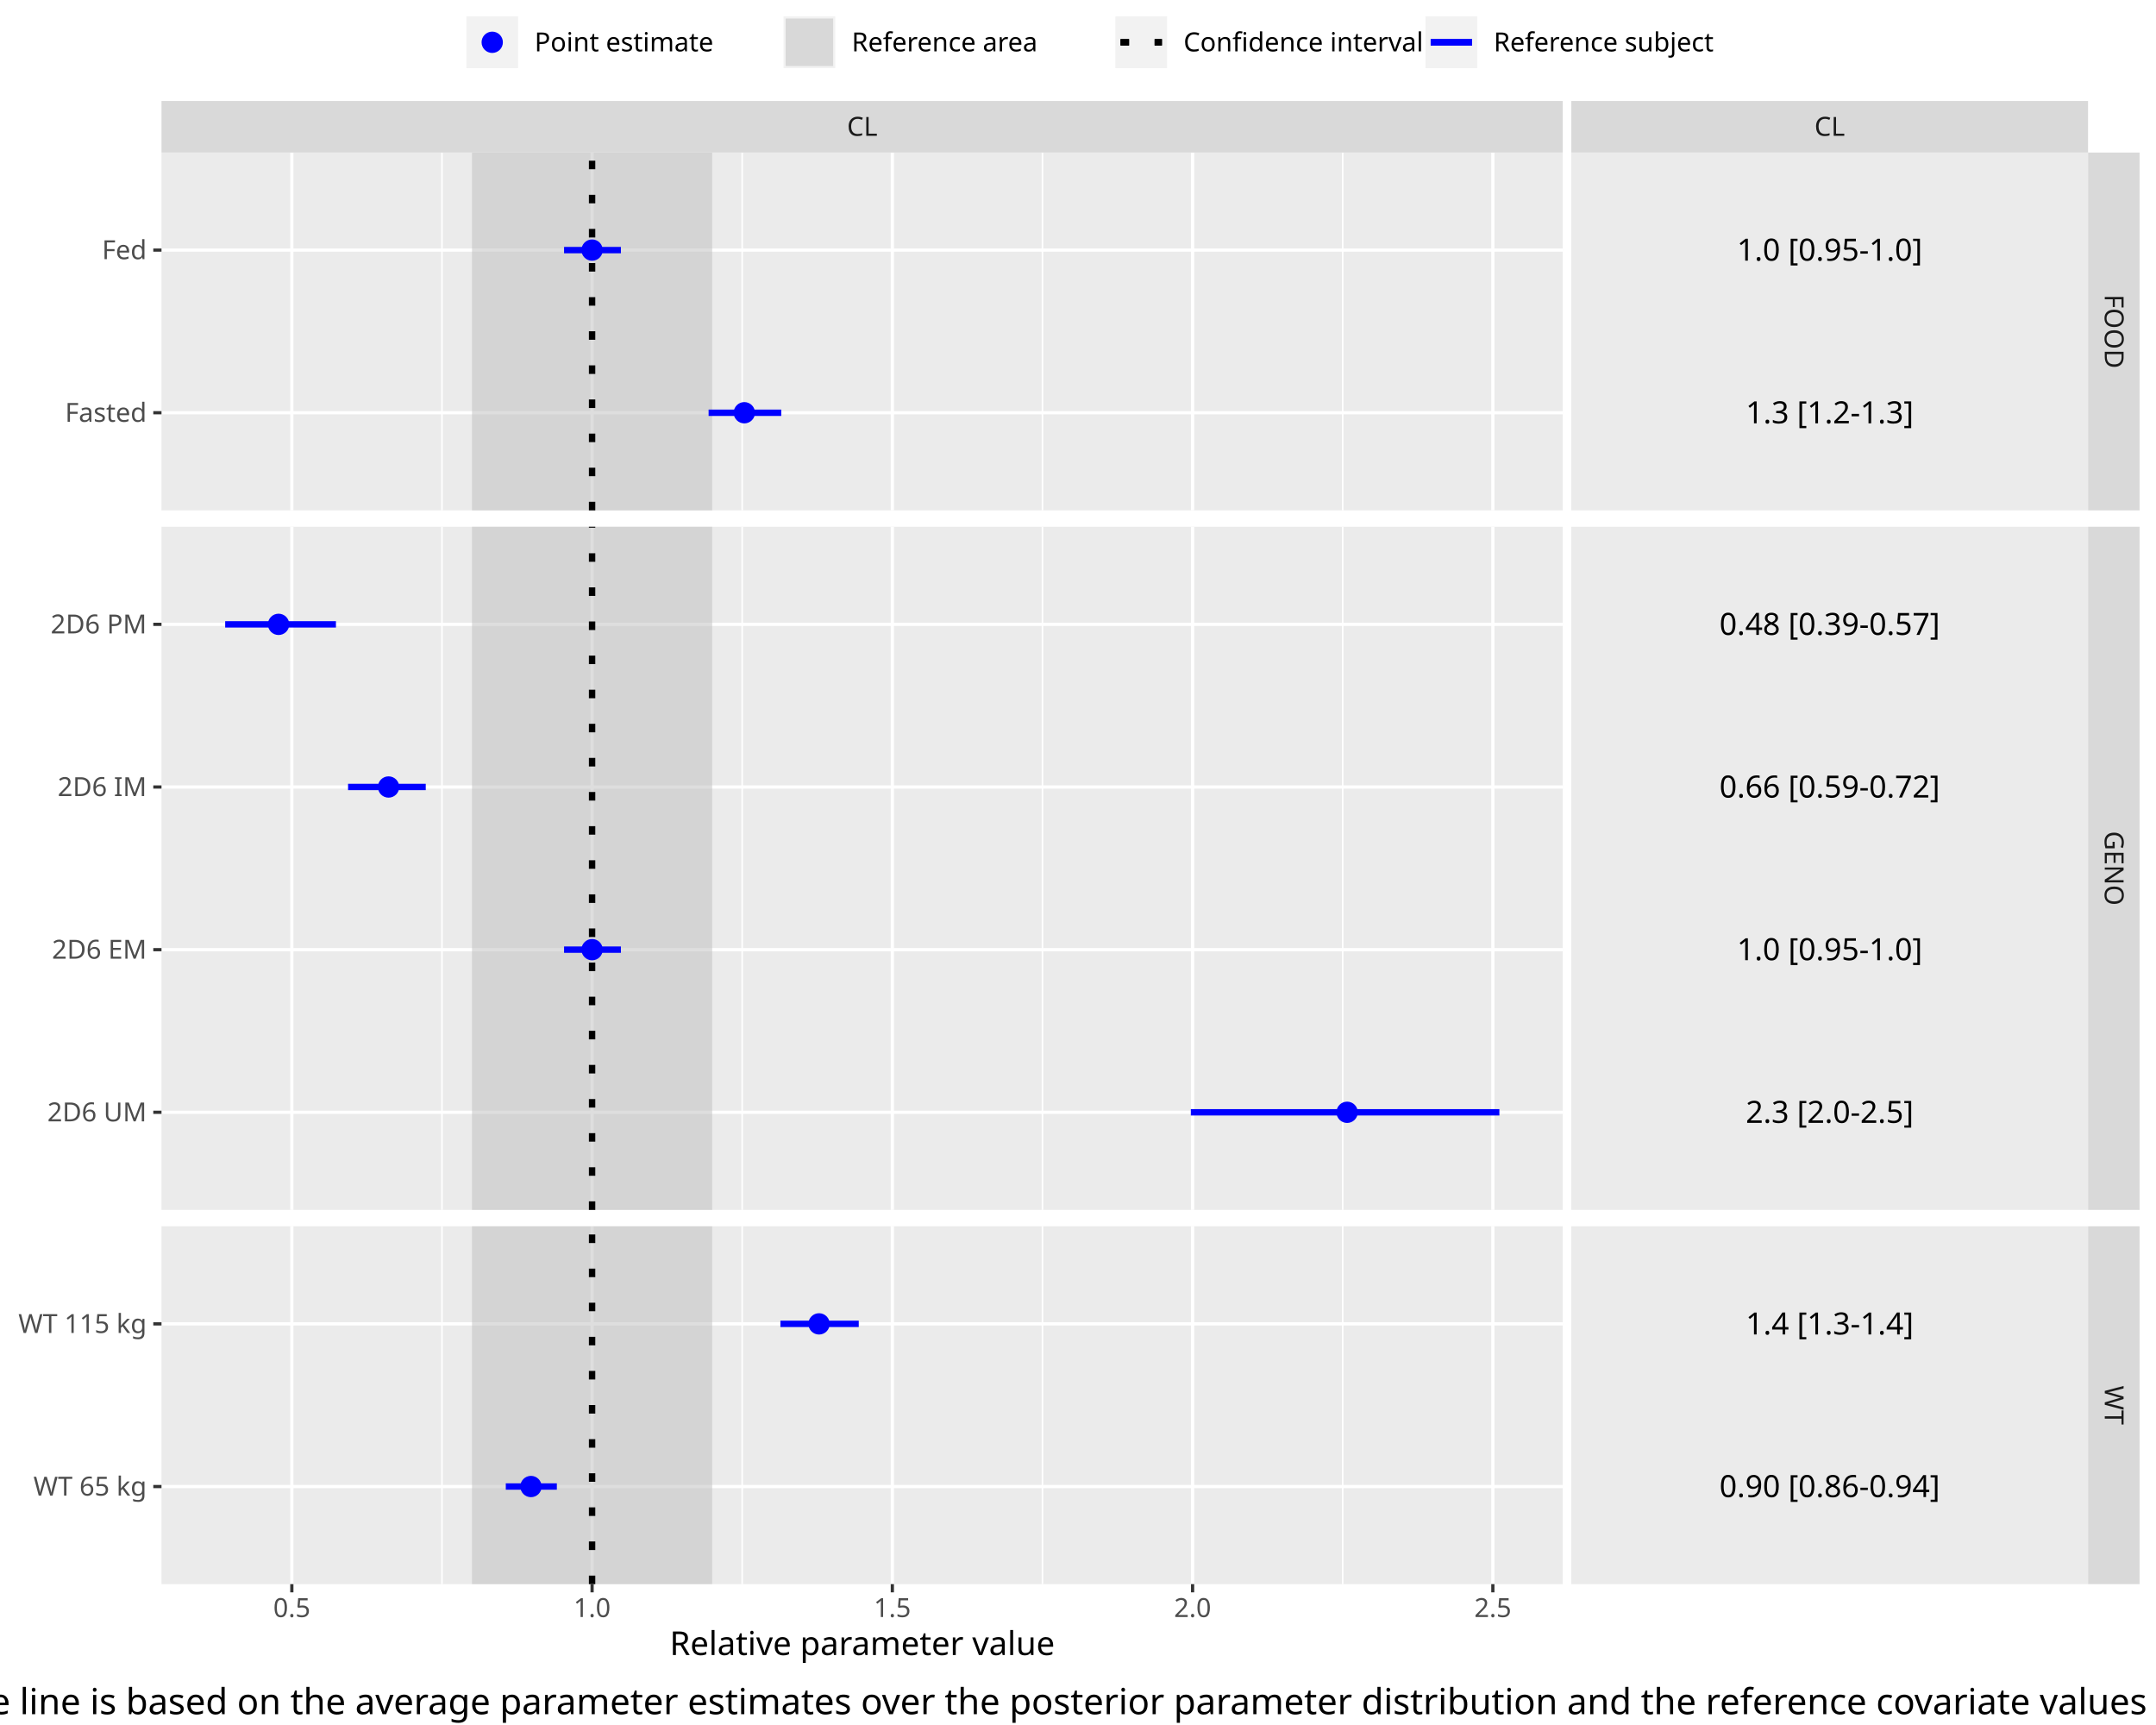
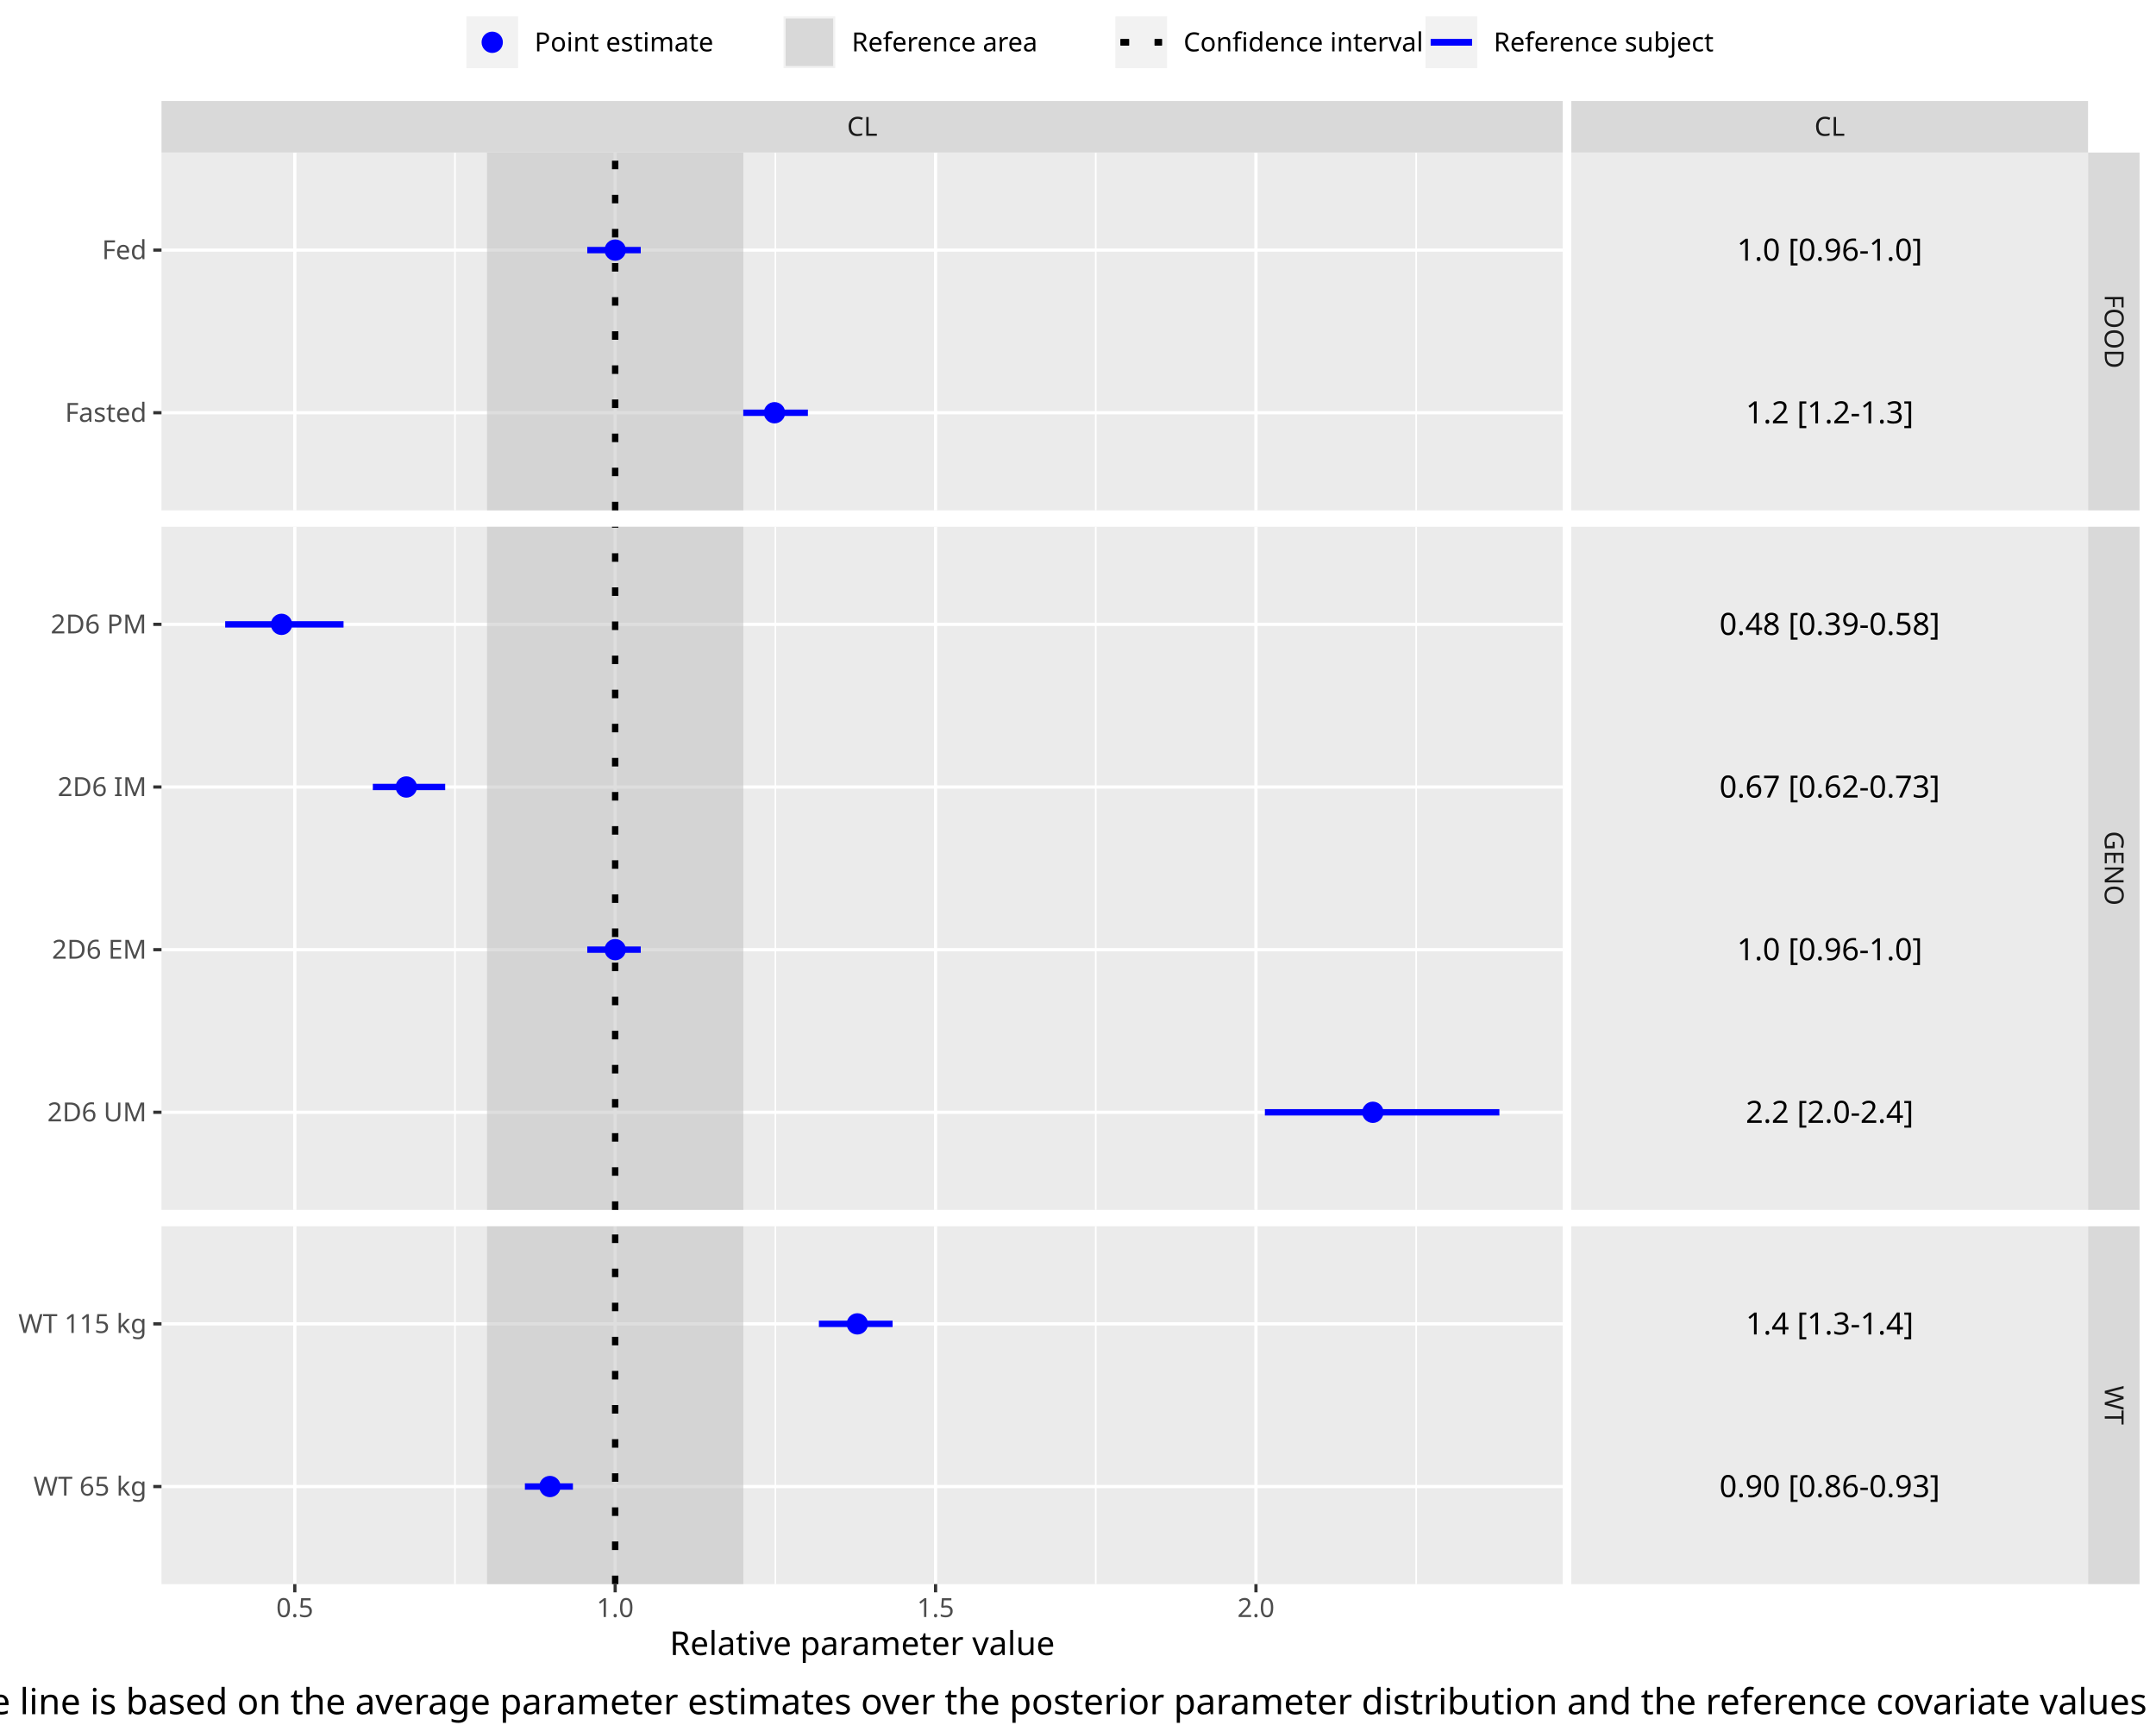
<svg xmlns="http://www.w3.org/2000/svg" class="svglite" data-engine-version="2.0" width="720.00pt" height="576.00pt" viewBox="0 0 720.00 576.00">
  <defs>
    <style type="text/css">
    .svglite line, .svglite polyline, .svglite polygon, .svglite path, .svglite rect, .svglite circle {
      fill: none;
      stroke: #000000;
      stroke-linecap: round;
      stroke-linejoin: round;
      stroke-miterlimit: 10.00;
    }
  </style>
  </defs>
  <rect width="100%" height="100%" style="stroke: none; fill: #FFFFFF;" />
  <defs>
    <clipPath id="cpMC4wMHw3MjAuMDB8MC4wMHw1NzYuMDA=">
      <rect x="0.00" y="0.00" width="720.00" height="576.00" />
    </clipPath>
  </defs>
  <g clip-path="url(#cpMC4wMHw3MjAuMDB8MC4wMHw1NzYuMDA=)">
</g>
  <defs>
    <clipPath id="cpMC4wMHw3MjAuMDB8MC4wMHw1NjAuNTQ=">
      <rect x="0.00" y="0.00" width="720.00" height="560.54" />
    </clipPath>
  </defs>
  <g clip-path="url(#cpMC4wMHw3MjAuMDB8MC4wMHw1NjAuNTQ=)">
</g>
  <g clip-path="url(#cpMC4wMHw3MjAuMDB8MC4wMHw1NzYuMDA=)">
    <rect x="144.78" y="0" width="94.96" height="28.24" style="stroke-width: 1.07; stroke: none; fill: #FFFFFF;" />
    <rect x="155.74" y="5.48" width="17.28" height="17.28" style="stroke-width: 1.07; stroke: none; fill: #F2F2F2;" />
    <circle cx="164.38" cy="14.12" r="3.56" style="stroke-width: 0.71; stroke: none; fill: #0000FF;" />
    <text x="178.50" y="17.15" style="font-size: 8.80px; font-family: sans;" textLength="55.77px" lengthAdjust="spacingAndGlyphs">Point estimate</text>
    <rect x="250.70" y="0" width="99.86" height="28.24" style="stroke-width: 1.07; stroke: none; fill: #FFFFFF;" />
    <rect x="261.66" y="5.48" width="17.28" height="17.28" style="stroke-width: 1.07; stroke: none; fill: #F2F2F2;" />
    <rect x="262.37" y="6.19" width="15.86" height="15.86" style="stroke-width: 1.07; stroke: none; stroke-linecap: square; stroke-linejoin: miter; fill: #BEBEBE; fill-opacity: 0.50;" />
    <text x="284.42" y="17.15" style="font-size: 8.80px; font-family: sans;" textLength="60.67px" lengthAdjust="spacingAndGlyphs">Reference area</text>
    <rect x="361.52" y="0" width="213.70" height="28.24" style="stroke-width: 1.07; stroke: none; fill: #FFFFFF;" />
    <rect x="372.48" y="5.48" width="17.28" height="17.28" style="stroke-width: 1.07; stroke: none; fill: #F2F2F2;" />
    <line x1="374.20" y1="14.12" x2="388.03" y2="14.12" style="stroke-width: 2.13; stroke-dasharray: 2.85,8.54; stroke-linecap: butt;" />
    <line x1="374.20" y1="14.12" x2="388.03" y2="14.12" style="stroke-width: 2.13; stroke-dasharray: 2.85,8.54; stroke-linecap: butt;" />
    <rect x="476.05" y="5.48" width="17.28" height="17.28" style="stroke-width: 1.07; stroke: none; fill: #F2F2F2;" />
    <line x1="477.78" y1="14.12" x2="491.60" y2="14.12" style="stroke-width: 2.13; stroke: #0000FF; stroke-linecap: butt;" />
    <line x1="477.78" y1="14.12" x2="491.60" y2="14.12" style="stroke-width: 2.13; stroke: #0000FF; stroke-linecap: butt;" />
    <text x="395.24" y="17.15" style="font-size: 8.80px; font-family: sans;" textLength="75.34px" lengthAdjust="spacingAndGlyphs">Confidence interval</text>
    <text x="498.81" y="17.15" style="font-size: 8.80px; font-family: sans;" textLength="70.94px" lengthAdjust="spacingAndGlyphs">Reference subject</text>
  </g>
  <defs>
    <clipPath id="cpMC4wMHw3MjAuMDB8MjguMjR8NTYwLjU0">
      <rect x="0.00" y="28.24" width="720.00" height="532.30" />
    </clipPath>
  </defs>
  <g clip-path="url(#cpMC4wMHw3MjAuMDB8MjguMjR8NTYwLjU0)">
</g>
  <g clip-path="url(#cpMC4wMHw3MjAuMDB8MC4wMHw1NzYuMDA=)">
</g>
  <defs>
    <clipPath id="cpMC4wMHw1MjIuMDB8MjguMjR8NTYwLjU0">
      <rect x="0" y="28.24" width="522.00" height="532.30" />
    </clipPath>
  </defs>
  <g clip-path="url(#cpMC4wMHw1MjIuMDB8MjguMjR8NTYwLjU0)">
    <rect x="0" y="28.24" width="522.00" height="532.30" style="stroke-width: 1.07; stroke: #FFFFFF; fill: #FFFFFF;" />
  </g>
  <g clip-path="url(#cpMC4wMHw3MjAuMDB8MC4wMHw1NzYuMDA=)">
</g>
  <defs>
    <clipPath id="cpNTMuOTN8NTIyLjAwfDUwLjkzfDE3MC40MQ==">
      <rect x="53.93" y="50.93" width="468.07" height="119.48" />
    </clipPath>
  </defs>
  <g clip-path="url(#cpNTMuOTN8NTIyLjAwfDUwLjkzfDE3MC40MQ==)">
    <rect x="53.93" y="50.93" width="468.07" height="119.48" style="stroke-width: 1.07; stroke: none; fill: #EBEBEB;" />
-     <polyline points="147.59,170.41 147.59,50.93 " style="stroke-width: 0.53; stroke: #FFFFFF; stroke-linecap: butt;" />
-     <polyline points="247.86,170.41 247.86,50.93 " style="stroke-width: 0.53; stroke: #FFFFFF; stroke-linecap: butt;" />
-     <polyline points="348.13,170.41 348.13,50.93 " style="stroke-width: 0.53; stroke: #FFFFFF; stroke-linecap: butt;" />
-     <polyline points="448.40,170.41 448.40,50.93 " style="stroke-width: 0.53; stroke: #FFFFFF; stroke-linecap: butt;" />
+     <polyline points="151.94,170.41 151.94,50.93 " style="stroke-width: 0.53; stroke: #FFFFFF; stroke-linecap: butt;" />
+     <polyline points="258.94,170.41 258.94,50.93 " style="stroke-width: 0.53; stroke: #FFFFFF; stroke-linecap: butt;" />
+     <polyline points="365.93,170.41 365.93,50.93 " style="stroke-width: 0.53; stroke: #FFFFFF; stroke-linecap: butt;" />
+     <polyline points="472.93,170.41 472.93,50.93 " style="stroke-width: 0.53; stroke: #FFFFFF; stroke-linecap: butt;" />
    <polyline points="53.93,137.82 522.00,137.82 " style="stroke-width: 1.07; stroke: #FFFFFF; stroke-linecap: butt;" />
    <polyline points="53.93,83.51 522.00,83.51 " style="stroke-width: 1.07; stroke: #FFFFFF; stroke-linecap: butt;" />
-     <polyline points="97.46,170.41 97.46,50.93 " style="stroke-width: 1.07; stroke: #FFFFFF; stroke-linecap: butt;" />
-     <polyline points="197.73,170.41 197.73,50.93 " style="stroke-width: 1.07; stroke: #FFFFFF; stroke-linecap: butt;" />
-     <polyline points="298.00,170.41 298.00,50.93 " style="stroke-width: 1.07; stroke: #FFFFFF; stroke-linecap: butt;" />
-     <polyline points="398.27,170.41 398.27,50.93 " style="stroke-width: 1.07; stroke: #FFFFFF; stroke-linecap: butt;" />
-     <polyline points="498.54,170.41 498.54,50.93 " style="stroke-width: 1.07; stroke: #FFFFFF; stroke-linecap: butt;" />
-     <rect x="157.62" y="50.93" width="80.22" height="119.48" style="stroke-width: 1.07; stroke: none; stroke-linecap: square; stroke-linejoin: miter; fill: #BEBEBE; fill-opacity: 0.50;" />
-     <line x1="197.73" y1="170.41" x2="197.73" y2="50.93" style="stroke-width: 2.13; stroke-dasharray: 2.85,8.54; stroke-linecap: butt;" />
-     <polyline points="260.90,137.82 260.90,137.82 " style="stroke-width: 2.13; stroke: #0000FF; stroke-linecap: butt;" />
-     <polyline points="260.90,137.82 236.64,137.82 " style="stroke-width: 2.13; stroke: #0000FF; stroke-linecap: butt;" />
-     <polyline points="236.64,137.82 236.64,137.82 " style="stroke-width: 2.13; stroke: #0000FF; stroke-linecap: butt;" />
-     <polyline points="207.35,83.51 207.35,83.51 " style="stroke-width: 2.13; stroke: #0000FF; stroke-linecap: butt;" />
-     <polyline points="207.35,83.51 188.37,83.51 " style="stroke-width: 2.13; stroke: #0000FF; stroke-linecap: butt;" />
-     <polyline points="188.37,83.51 188.37,83.51 " style="stroke-width: 2.13; stroke: #0000FF; stroke-linecap: butt;" />
-     <circle cx="248.57" cy="137.82" r="3.56" style="stroke-width: 0.71; stroke: none; fill: #0000FF;" />
-     <circle cx="197.73" cy="83.51" r="3.56" style="stroke-width: 0.71; stroke: none; fill: #0000FF;" />
+     <polyline points="98.45,170.41 98.45,50.93 " style="stroke-width: 1.07; stroke: #FFFFFF; stroke-linecap: butt;" />
+     <polyline points="205.44,170.41 205.44,50.93 " style="stroke-width: 1.07; stroke: #FFFFFF; stroke-linecap: butt;" />
+     <polyline points="312.44,170.41 312.44,50.93 " style="stroke-width: 1.07; stroke: #FFFFFF; stroke-linecap: butt;" />
+     <polyline points="419.43,170.41 419.43,50.93 " style="stroke-width: 1.07; stroke: #FFFFFF; stroke-linecap: butt;" />
+     <rect x="162.64" y="50.93" width="85.60" height="119.48" style="stroke-width: 1.07; stroke: none; stroke-linecap: square; stroke-linejoin: miter; fill: #BEBEBE; fill-opacity: 0.50;" />
+     <line x1="205.44" y1="170.41" x2="205.44" y2="50.93" style="stroke-width: 2.13; stroke-dasharray: 2.85,8.54; stroke-linecap: butt;" />
+     <polyline points="269.80,137.82 269.80,137.82 " style="stroke-width: 2.13; stroke: #0000FF; stroke-linecap: butt;" />
+     <polyline points="269.80,137.82 248.21,137.82 " style="stroke-width: 2.13; stroke: #0000FF; stroke-linecap: butt;" />
+     <polyline points="248.21,137.82 248.21,137.82 " style="stroke-width: 2.13; stroke: #0000FF; stroke-linecap: butt;" />
+     <polyline points="213.98,83.51 213.98,83.51 " style="stroke-width: 2.13; stroke: #0000FF; stroke-linecap: butt;" />
+     <polyline points="213.98,83.51 196.12,83.51 " style="stroke-width: 2.13; stroke: #0000FF; stroke-linecap: butt;" />
+     <polyline points="196.12,83.51 196.12,83.51 " style="stroke-width: 2.13; stroke: #0000FF; stroke-linecap: butt;" />
+     <circle cx="258.65" cy="137.82" r="3.56" style="stroke-width: 0.71; stroke: none; fill: #0000FF;" />
+     <circle cx="205.44" cy="83.51" r="3.56" style="stroke-width: 0.71; stroke: none; fill: #0000FF;" />
  </g>
  <g clip-path="url(#cpMC4wMHw3MjAuMDB8MC4wMHw1NzYuMDA=)">
</g>
  <defs>
    <clipPath id="cpNTMuOTN8NTIyLjAwfDE3NS44OXw0MDQuMDA=">
      <rect x="53.93" y="175.89" width="468.07" height="228.11" />
    </clipPath>
  </defs>
  <g clip-path="url(#cpNTMuOTN8NTIyLjAwfDE3NS44OXw0MDQuMDA=)">
    <rect x="53.93" y="175.89" width="468.07" height="228.11" style="stroke-width: 1.07; stroke: none; fill: #EBEBEB;" />
-     <polyline points="147.59,404.00 147.59,175.89 " style="stroke-width: 0.53; stroke: #FFFFFF; stroke-linecap: butt;" />
-     <polyline points="247.86,404.00 247.86,175.89 " style="stroke-width: 0.53; stroke: #FFFFFF; stroke-linecap: butt;" />
-     <polyline points="348.13,404.00 348.13,175.89 " style="stroke-width: 0.53; stroke: #FFFFFF; stroke-linecap: butt;" />
-     <polyline points="448.40,404.00 448.40,175.89 " style="stroke-width: 0.53; stroke: #FFFFFF; stroke-linecap: butt;" />
+     <polyline points="151.94,404.00 151.94,175.89 " style="stroke-width: 0.53; stroke: #FFFFFF; stroke-linecap: butt;" />
+     <polyline points="258.94,404.00 258.94,175.89 " style="stroke-width: 0.53; stroke: #FFFFFF; stroke-linecap: butt;" />
+     <polyline points="365.93,404.00 365.93,175.89 " style="stroke-width: 0.53; stroke: #FFFFFF; stroke-linecap: butt;" />
+     <polyline points="472.93,404.00 472.93,175.89 " style="stroke-width: 0.53; stroke: #FFFFFF; stroke-linecap: butt;" />
    <polyline points="53.93,371.41 522.00,371.41 " style="stroke-width: 1.07; stroke: #FFFFFF; stroke-linecap: butt;" />
    <polyline points="53.93,317.10 522.00,317.10 " style="stroke-width: 1.07; stroke: #FFFFFF; stroke-linecap: butt;" />
    <polyline points="53.93,262.79 522.00,262.79 " style="stroke-width: 1.07; stroke: #FFFFFF; stroke-linecap: butt;" />
    <polyline points="53.93,208.48 522.00,208.48 " style="stroke-width: 1.07; stroke: #FFFFFF; stroke-linecap: butt;" />
-     <polyline points="97.46,404.00 97.46,175.89 " style="stroke-width: 1.07; stroke: #FFFFFF; stroke-linecap: butt;" />
-     <polyline points="197.73,404.00 197.73,175.89 " style="stroke-width: 1.07; stroke: #FFFFFF; stroke-linecap: butt;" />
-     <polyline points="298.00,404.00 298.00,175.89 " style="stroke-width: 1.07; stroke: #FFFFFF; stroke-linecap: butt;" />
-     <polyline points="398.27,404.00 398.27,175.89 " style="stroke-width: 1.07; stroke: #FFFFFF; stroke-linecap: butt;" />
-     <polyline points="498.54,404.00 498.54,175.89 " style="stroke-width: 1.07; stroke: #FFFFFF; stroke-linecap: butt;" />
-     <rect x="157.62" y="175.89" width="80.22" height="228.11" style="stroke-width: 1.07; stroke: none; stroke-linecap: square; stroke-linejoin: miter; fill: #BEBEBE; fill-opacity: 0.50;" />
-     <line x1="197.73" y1="404.00" x2="197.73" y2="175.89" style="stroke-width: 2.13; stroke-dasharray: 2.85,8.54; stroke-linecap: butt;" />
+     <polyline points="98.45,404.00 98.45,175.89 " style="stroke-width: 1.07; stroke: #FFFFFF; stroke-linecap: butt;" />
+     <polyline points="205.44,404.00 205.44,175.89 " style="stroke-width: 1.07; stroke: #FFFFFF; stroke-linecap: butt;" />
+     <polyline points="312.44,404.00 312.44,175.89 " style="stroke-width: 1.07; stroke: #FFFFFF; stroke-linecap: butt;" />
+     <polyline points="419.43,404.00 419.43,175.89 " style="stroke-width: 1.07; stroke: #FFFFFF; stroke-linecap: butt;" />
+     <rect x="162.64" y="175.89" width="85.60" height="228.11" style="stroke-width: 1.07; stroke: none; stroke-linecap: square; stroke-linejoin: miter; fill: #BEBEBE; fill-opacity: 0.50;" />
+     <line x1="205.44" y1="404.00" x2="205.44" y2="175.89" style="stroke-width: 2.13; stroke-dasharray: 2.85,8.54; stroke-linecap: butt;" />
    <polyline points="500.72,371.41 500.72,371.41 " style="stroke-width: 2.13; stroke: #0000FF; stroke-linecap: butt;" />
-     <polyline points="500.72,371.41 397.68,371.41 " style="stroke-width: 2.13; stroke: #0000FF; stroke-linecap: butt;" />
-     <polyline points="397.68,371.41 397.68,371.41 " style="stroke-width: 2.13; stroke: #0000FF; stroke-linecap: butt;" />
-     <polyline points="207.35,317.10 207.35,317.10 " style="stroke-width: 2.13; stroke: #0000FF; stroke-linecap: butt;" />
-     <polyline points="207.35,317.10 188.37,317.10 " style="stroke-width: 2.13; stroke: #0000FF; stroke-linecap: butt;" />
-     <polyline points="188.37,317.10 188.37,317.10 " style="stroke-width: 2.13; stroke: #0000FF; stroke-linecap: butt;" />
-     <polyline points="142.18,262.79 142.18,262.79 " style="stroke-width: 2.13; stroke: #0000FF; stroke-linecap: butt;" />
-     <polyline points="142.18,262.79 116.24,262.79 " style="stroke-width: 2.13; stroke: #0000FF; stroke-linecap: butt;" />
-     <polyline points="116.24,262.79 116.24,262.79 " style="stroke-width: 2.13; stroke: #0000FF; stroke-linecap: butt;" />
-     <polyline points="112.19,208.48 112.19,208.48 " style="stroke-width: 2.13; stroke: #0000FF; stroke-linecap: butt;" />
-     <polyline points="112.19,208.48 75.20,208.48 " style="stroke-width: 2.13; stroke: #0000FF; stroke-linecap: butt;" />
+     <polyline points="500.72,371.41 422.41,371.41 " style="stroke-width: 2.13; stroke: #0000FF; stroke-linecap: butt;" />
+     <polyline points="422.41,371.41 422.41,371.41 " style="stroke-width: 2.13; stroke: #0000FF; stroke-linecap: butt;" />
+     <polyline points="213.98,317.10 213.98,317.10 " style="stroke-width: 2.13; stroke: #0000FF; stroke-linecap: butt;" />
+     <polyline points="213.98,317.10 196.12,317.10 " style="stroke-width: 2.13; stroke: #0000FF; stroke-linecap: butt;" />
+     <polyline points="196.12,317.10 196.12,317.10 " style="stroke-width: 2.13; stroke: #0000FF; stroke-linecap: butt;" />
+     <polyline points="148.67,262.79 148.67,262.79 " style="stroke-width: 2.13; stroke: #0000FF; stroke-linecap: butt;" />
+     <polyline points="148.67,262.79 124.51,262.79 " style="stroke-width: 2.13; stroke: #0000FF; stroke-linecap: butt;" />
+     <polyline points="124.51,262.79 124.51,262.79 " style="stroke-width: 2.13; stroke: #0000FF; stroke-linecap: butt;" />
+     <polyline points="114.73,208.48 114.73,208.48 " style="stroke-width: 2.13; stroke: #0000FF; stroke-linecap: butt;" />
+     <polyline points="114.73,208.48 75.20,208.48 " style="stroke-width: 2.13; stroke: #0000FF; stroke-linecap: butt;" />
    <polyline points="75.20,208.48 75.20,208.48 " style="stroke-width: 2.13; stroke: #0000FF; stroke-linecap: butt;" />
-     <circle cx="449.87" cy="371.41" r="3.56" style="stroke-width: 0.71; stroke: none; fill: #0000FF;" />
-     <circle cx="197.73" cy="317.10" r="3.56" style="stroke-width: 0.71; stroke: none; fill: #0000FF;" />
-     <circle cx="129.76" cy="262.79" r="3.56" style="stroke-width: 0.71; stroke: none; fill: #0000FF;" />
-     <circle cx="93.03" cy="208.48" r="3.56" style="stroke-width: 0.71; stroke: none; fill: #0000FF;" />
+     <circle cx="458.47" cy="371.41" r="3.56" style="stroke-width: 0.71; stroke: none; fill: #0000FF;" />
+     <circle cx="205.44" cy="317.10" r="3.56" style="stroke-width: 0.71; stroke: none; fill: #0000FF;" />
+     <circle cx="135.69" cy="262.79" r="3.56" style="stroke-width: 0.71; stroke: none; fill: #0000FF;" />
+     <circle cx="94.01" cy="208.48" r="3.56" style="stroke-width: 0.71; stroke: none; fill: #0000FF;" />
  </g>
  <g clip-path="url(#cpMC4wMHw3MjAuMDB8MC4wMHw1NzYuMDA=)">
</g>
  <defs>
    <clipPath id="cpNTMuOTN8NTIyLjAwfDQwOS40OHw1MjguOTY=">
      <rect x="53.93" y="409.48" width="468.07" height="119.48" />
    </clipPath>
  </defs>
  <g clip-path="url(#cpNTMuOTN8NTIyLjAwfDQwOS40OHw1MjguOTY=)">
    <rect x="53.93" y="409.48" width="468.07" height="119.48" style="stroke-width: 1.07; stroke: none; fill: #EBEBEB;" />
-     <polyline points="147.59,528.96 147.59,409.48 " style="stroke-width: 0.53; stroke: #FFFFFF; stroke-linecap: butt;" />
-     <polyline points="247.86,528.96 247.86,409.48 " style="stroke-width: 0.53; stroke: #FFFFFF; stroke-linecap: butt;" />
-     <polyline points="348.13,528.96 348.13,409.48 " style="stroke-width: 0.53; stroke: #FFFFFF; stroke-linecap: butt;" />
-     <polyline points="448.40,528.96 448.40,409.48 " style="stroke-width: 0.53; stroke: #FFFFFF; stroke-linecap: butt;" />
+     <polyline points="151.94,528.96 151.94,409.48 " style="stroke-width: 0.53; stroke: #FFFFFF; stroke-linecap: butt;" />
+     <polyline points="258.94,528.96 258.94,409.48 " style="stroke-width: 0.53; stroke: #FFFFFF; stroke-linecap: butt;" />
+     <polyline points="365.93,528.96 365.93,409.48 " style="stroke-width: 0.53; stroke: #FFFFFF; stroke-linecap: butt;" />
+     <polyline points="472.93,528.96 472.93,409.48 " style="stroke-width: 0.53; stroke: #FFFFFF; stroke-linecap: butt;" />
    <polyline points="53.93,496.37 522.00,496.37 " style="stroke-width: 1.07; stroke: #FFFFFF; stroke-linecap: butt;" />
    <polyline points="53.93,442.06 522.00,442.06 " style="stroke-width: 1.07; stroke: #FFFFFF; stroke-linecap: butt;" />
-     <polyline points="97.46,528.96 97.46,409.48 " style="stroke-width: 1.07; stroke: #FFFFFF; stroke-linecap: butt;" />
-     <polyline points="197.73,528.96 197.73,409.48 " style="stroke-width: 1.07; stroke: #FFFFFF; stroke-linecap: butt;" />
-     <polyline points="298.00,528.96 298.00,409.48 " style="stroke-width: 1.07; stroke: #FFFFFF; stroke-linecap: butt;" />
-     <polyline points="398.27,528.96 398.27,409.48 " style="stroke-width: 1.07; stroke: #FFFFFF; stroke-linecap: butt;" />
-     <polyline points="498.54,528.96 498.54,409.48 " style="stroke-width: 1.07; stroke: #FFFFFF; stroke-linecap: butt;" />
-     <rect x="157.62" y="409.48" width="80.22" height="119.48" style="stroke-width: 1.07; stroke: none; stroke-linecap: square; stroke-linejoin: miter; fill: #BEBEBE; fill-opacity: 0.50;" />
-     <line x1="197.73" y1="528.96" x2="197.73" y2="409.48" style="stroke-width: 2.13; stroke-dasharray: 2.85,8.54; stroke-linecap: butt;" />
-     <polyline points="185.96,496.37 185.96,496.37 " style="stroke-width: 2.13; stroke: #0000FF; stroke-linecap: butt;" />
-     <polyline points="185.96,496.37 168.91,496.37 " style="stroke-width: 2.13; stroke: #0000FF; stroke-linecap: butt;" />
-     <polyline points="168.91,496.37 168.91,496.37 " style="stroke-width: 2.13; stroke: #0000FF; stroke-linecap: butt;" />
-     <polyline points="286.78,442.06 286.78,442.06 " style="stroke-width: 2.13; stroke: #0000FF; stroke-linecap: butt;" />
-     <polyline points="286.78,442.06 260.62,442.06 " style="stroke-width: 2.13; stroke: #0000FF; stroke-linecap: butt;" />
-     <polyline points="260.62,442.06 260.62,442.06 " style="stroke-width: 2.13; stroke: #0000FF; stroke-linecap: butt;" />
-     <circle cx="177.32" cy="496.37" r="3.56" style="stroke-width: 0.71; stroke: none; fill: #0000FF;" />
-     <circle cx="273.52" cy="442.06" r="3.56" style="stroke-width: 0.71; stroke: none; fill: #0000FF;" />
+     <polyline points="98.45,528.96 98.45,409.48 " style="stroke-width: 1.07; stroke: #FFFFFF; stroke-linecap: butt;" />
+     <polyline points="205.44,528.96 205.44,409.48 " style="stroke-width: 1.07; stroke: #FFFFFF; stroke-linecap: butt;" />
+     <polyline points="312.44,528.96 312.44,409.48 " style="stroke-width: 1.07; stroke: #FFFFFF; stroke-linecap: butt;" />
+     <polyline points="419.43,528.96 419.43,409.48 " style="stroke-width: 1.07; stroke: #FFFFFF; stroke-linecap: butt;" />
+     <rect x="162.64" y="409.48" width="85.60" height="119.48" style="stroke-width: 1.07; stroke: none; stroke-linecap: square; stroke-linejoin: miter; fill: #BEBEBE; fill-opacity: 0.50;" />
+     <line x1="205.44" y1="528.96" x2="205.44" y2="409.48" style="stroke-width: 2.13; stroke-dasharray: 2.85,8.54; stroke-linecap: butt;" />
+     <polyline points="191.33,496.37 191.33,496.37 " style="stroke-width: 2.13; stroke: #0000FF; stroke-linecap: butt;" />
+     <polyline points="191.33,496.37 175.29,496.37 " style="stroke-width: 2.13; stroke: #0000FF; stroke-linecap: butt;" />
+     <polyline points="175.29,496.37 175.29,496.37 " style="stroke-width: 2.13; stroke: #0000FF; stroke-linecap: butt;" />
+     <polyline points="298.08,442.06 298.08,442.06 " style="stroke-width: 2.13; stroke: #0000FF; stroke-linecap: butt;" />
+     <polyline points="298.08,442.06 273.47,442.06 " style="stroke-width: 2.13; stroke: #0000FF; stroke-linecap: butt;" />
+     <polyline points="273.47,442.06 273.47,442.06 " style="stroke-width: 2.13; stroke: #0000FF; stroke-linecap: butt;" />
+     <circle cx="183.66" cy="496.37" r="3.56" style="stroke-width: 0.71; stroke: none; fill: #0000FF;" />
+     <circle cx="286.31" cy="442.06" r="3.56" style="stroke-width: 0.71; stroke: none; fill: #0000FF;" />
  </g>
  <g clip-path="url(#cpMC4wMHw3MjAuMDB8MC4wMHw1NzYuMDA=)">
</g>
  <defs>
    <clipPath id="cpNTMuOTN8NTIyLjAwfDMzLjcyfDUwLjkz">
      <rect x="53.93" y="33.72" width="468.07" height="17.21" />
    </clipPath>
  </defs>
  <g clip-path="url(#cpNTMuOTN8NTIyLjAwfDMzLjcyfDUwLjkz)">
    <rect x="53.93" y="33.72" width="468.07" height="17.21" style="stroke-width: 1.07; stroke: none; fill: #D9D9D9;" />
    <text x="287.96" y="45.35" text-anchor="middle" style="font-size: 8.80px; fill: #1A1A1A; font-family: sans;" textLength="11.25px" lengthAdjust="spacingAndGlyphs">CL</text>
  </g>
  <g clip-path="url(#cpMC4wMHw3MjAuMDB8MC4wMHw1NzYuMDA=)">
</g>
  <defs>
    <clipPath id="cpNTIyLjAwfDUyMi4wMHw1MC45M3wxNzAuNDE=">
      <rect x="522.00" y="50.93" width="0.00" height="119.48" />
    </clipPath>
  </defs>
  <g clip-path="url(#cpNTIyLjAwfDUyMi4wMHw1MC45M3wxNzAuNDE=)">
</g>
  <g clip-path="url(#cpMC4wMHw3MjAuMDB8MC4wMHw1NzYuMDA=)">
</g>
  <defs>
    <clipPath id="cpNTIyLjAwfDUyMi4wMHwxNzUuODl8NDA0LjAw">
      <rect x="522.00" y="175.89" width="0.00" height="228.11" />
    </clipPath>
  </defs>
  <g clip-path="url(#cpNTIyLjAwfDUyMi4wMHwxNzUuODl8NDA0LjAw)">
</g>
  <g clip-path="url(#cpMC4wMHw3MjAuMDB8MC4wMHw1NzYuMDA=)">
</g>
  <defs>
    <clipPath id="cpNTIyLjAwfDUyMi4wMHw0MDkuNDh8NTI4Ljk2">
      <rect x="522.00" y="409.48" width="0.00" height="119.48" />
    </clipPath>
  </defs>
  <g clip-path="url(#cpNTIyLjAwfDUyMi4wMHw0MDkuNDh8NTI4Ljk2)">
</g>
  <g clip-path="url(#cpMC4wMHw3MjAuMDB8MC4wMHw1NzYuMDA=)">
-     <polyline points="97.46,531.70 97.46,528.96 " style="stroke-width: 1.07; stroke: #333333; stroke-linecap: butt;" />
-     <polyline points="197.73,531.70 197.73,528.96 " style="stroke-width: 1.07; stroke: #333333; stroke-linecap: butt;" />
-     <polyline points="298.00,531.70 298.00,528.96 " style="stroke-width: 1.07; stroke: #333333; stroke-linecap: butt;" />
-     <polyline points="398.27,531.70 398.27,528.96 " style="stroke-width: 1.07; stroke: #333333; stroke-linecap: butt;" />
-     <polyline points="498.54,531.70 498.54,528.96 " style="stroke-width: 1.07; stroke: #333333; stroke-linecap: butt;" />
-     <text x="97.46" y="539.95" text-anchor="middle" style="font-size: 8.80px; fill: #4D4D4D; font-family: sans;" textLength="12.23px" lengthAdjust="spacingAndGlyphs">0.5</text>
-     <text x="197.73" y="539.95" text-anchor="middle" style="font-size: 8.80px; fill: #4D4D4D; font-family: sans;" textLength="12.23px" lengthAdjust="spacingAndGlyphs">1.0</text>
-     <text x="298.00" y="539.95" text-anchor="middle" style="font-size: 8.80px; fill: #4D4D4D; font-family: sans;" textLength="12.23px" lengthAdjust="spacingAndGlyphs">1.5</text>
-     <text x="398.27" y="539.95" text-anchor="middle" style="font-size: 8.80px; fill: #4D4D4D; font-family: sans;" textLength="12.23px" lengthAdjust="spacingAndGlyphs">2.0</text>
-     <text x="498.54" y="539.95" text-anchor="middle" style="font-size: 8.80px; fill: #4D4D4D; font-family: sans;" textLength="12.23px" lengthAdjust="spacingAndGlyphs">2.5</text>
+     <polyline points="98.45,531.70 98.45,528.96 " style="stroke-width: 1.07; stroke: #333333; stroke-linecap: butt;" />
+     <polyline points="205.44,531.70 205.44,528.96 " style="stroke-width: 1.07; stroke: #333333; stroke-linecap: butt;" />
+     <polyline points="312.44,531.70 312.44,528.96 " style="stroke-width: 1.07; stroke: #333333; stroke-linecap: butt;" />
+     <polyline points="419.43,531.70 419.43,528.96 " style="stroke-width: 1.07; stroke: #333333; stroke-linecap: butt;" />
+     <text x="98.45" y="539.95" text-anchor="middle" style="font-size: 8.80px; fill: #4D4D4D; font-family: sans;" textLength="12.23px" lengthAdjust="spacingAndGlyphs">0.5</text>
+     <text x="205.44" y="539.95" text-anchor="middle" style="font-size: 8.80px; fill: #4D4D4D; font-family: sans;" textLength="12.23px" lengthAdjust="spacingAndGlyphs">1.0</text>
+     <text x="312.44" y="539.95" text-anchor="middle" style="font-size: 8.80px; fill: #4D4D4D; font-family: sans;" textLength="12.23px" lengthAdjust="spacingAndGlyphs">1.5</text>
+     <text x="419.43" y="539.95" text-anchor="middle" style="font-size: 8.80px; fill: #4D4D4D; font-family: sans;" textLength="12.23px" lengthAdjust="spacingAndGlyphs">2.0</text>
    <text x="48.99" y="140.85" text-anchor="end" style="font-size: 8.80px; fill: #4D4D4D; font-family: sans;" textLength="26.91px" lengthAdjust="spacingAndGlyphs">Fasted</text>
    <text x="48.99" y="86.54" text-anchor="end" style="font-size: 8.80px; fill: #4D4D4D; font-family: sans;" textLength="15.16px" lengthAdjust="spacingAndGlyphs">Fed</text>
    <polyline points="51.19,137.82 53.93,137.82 " style="stroke-width: 1.07; stroke: #333333; stroke-linecap: butt;" />
    <polyline points="51.19,83.51 53.93,83.51 " style="stroke-width: 1.07; stroke: #333333; stroke-linecap: butt;" />
    <text x="48.99" y="374.44" text-anchor="end" style="font-size: 8.80px; fill: #4D4D4D; font-family: sans;" textLength="32.28px" lengthAdjust="spacingAndGlyphs">2D6 UM</text>
    <text x="48.99" y="320.13" text-anchor="end" style="font-size: 8.80px; fill: #4D4D4D; font-family: sans;" textLength="31.80px" lengthAdjust="spacingAndGlyphs">2D6 EM</text>
    <text x="48.99" y="265.82" text-anchor="end" style="font-size: 8.80px; fill: #4D4D4D; font-family: sans;" textLength="28.37px" lengthAdjust="spacingAndGlyphs">2D6 IM</text>
    <text x="48.99" y="211.51" text-anchor="end" style="font-size: 8.80px; fill: #4D4D4D; font-family: sans;" textLength="31.80px" lengthAdjust="spacingAndGlyphs">2D6 PM</text>
    <polyline points="51.19,371.41 53.93,371.41 " style="stroke-width: 1.07; stroke: #333333; stroke-linecap: butt;" />
    <polyline points="51.19,317.10 53.93,317.10 " style="stroke-width: 1.07; stroke: #333333; stroke-linecap: butt;" />
    <polyline points="51.19,262.79 53.93,262.79 " style="stroke-width: 1.07; stroke: #333333; stroke-linecap: butt;" />
    <polyline points="51.19,208.48 53.93,208.48 " style="stroke-width: 1.07; stroke: #333333; stroke-linecap: butt;" />
    <text x="48.99" y="499.40" text-anchor="end" style="font-size: 8.80px; fill: #4D4D4D; font-family: sans;" textLength="37.66px" lengthAdjust="spacingAndGlyphs">WT 65 kg</text>
    <text x="48.99" y="445.09" text-anchor="end" style="font-size: 8.80px; fill: #4D4D4D; font-family: sans;" textLength="42.55px" lengthAdjust="spacingAndGlyphs">WT 115 kg</text>
    <polyline points="51.19,496.37 53.93,496.37 " style="stroke-width: 1.07; stroke: #333333; stroke-linecap: butt;" />
    <polyline points="51.19,442.06 53.93,442.06 " style="stroke-width: 1.07; stroke: #333333; stroke-linecap: butt;" />
    <text x="287.96" y="552.64" text-anchor="middle" style="font-size: 11.00px; font-family: sans;" textLength="122.30px" lengthAdjust="spacingAndGlyphs">Relative parameter value</text>
  </g>
  <defs>
    <clipPath id="cpNTIyLjAwfDcyMC4wMHwyOC4yNHw1NjAuNTQ=">
      <rect x="522.00" y="28.24" width="198.00" height="532.30" />
    </clipPath>
  </defs>
  <g clip-path="url(#cpNTIyLjAwfDcyMC4wMHwyOC4yNHw1NjAuNTQ=)">
    <rect x="522.00" y="28.24" width="198.00" height="532.30" style="stroke-width: 1.07; stroke: #FFFFFF; fill: #FFFFFF;" />
  </g>
  <g clip-path="url(#cpMC4wMHw3MjAuMDB8MC4wMHw1NzYuMDA=)">
</g>
  <defs>
    <clipPath id="cpNTI0Ljc0fDY5Ny4zMXw1MC45M3wxNzAuNDE=">
      <rect x="524.74" y="50.93" width="172.57" height="119.48" />
    </clipPath>
  </defs>
  <g clip-path="url(#cpNTI0Ljc0fDY5Ny4zMXw1MC45M3wxNzAuNDE=)">
    <rect x="524.74" y="50.93" width="172.57" height="119.48" style="stroke-width: 1.07; stroke: none; fill: #EBEBEB;" />
-     <text x="611.03" y="141.35" text-anchor="middle" style="font-size: 10.24px; font-family: sans;" textLength="63.20px" lengthAdjust="spacingAndGlyphs">1.3 [1.2-1.3]   </text>
-     <text x="611.03" y="87.04" text-anchor="middle" style="font-size: 10.24px; font-family: sans;" textLength="66.06px" lengthAdjust="spacingAndGlyphs">1.0 [0.95-1.0]  </text>
+     <text x="611.03" y="141.35" text-anchor="middle" style="font-size: 10.24px; font-family: sans;" textLength="63.20px" lengthAdjust="spacingAndGlyphs">1.2 [1.2-1.3]   </text>
+     <text x="611.03" y="87.04" text-anchor="middle" style="font-size: 10.24px; font-family: sans;" textLength="66.06px" lengthAdjust="spacingAndGlyphs">1.0 [0.96-1.0]  </text>
  </g>
  <g clip-path="url(#cpMC4wMHw3MjAuMDB8MC4wMHw1NzYuMDA=)">
</g>
  <defs>
    <clipPath id="cpNTI0Ljc0fDY5Ny4zMXwxNzUuODl8NDA0LjAw">
      <rect x="524.74" y="175.89" width="172.57" height="228.11" />
    </clipPath>
  </defs>
  <g clip-path="url(#cpNTI0Ljc0fDY5Ny4zMXwxNzUuODl8NDA0LjAw)">
    <rect x="524.74" y="175.89" width="172.57" height="228.11" style="stroke-width: 1.07; stroke: none; fill: #EBEBEB;" />
-     <text x="611.03" y="374.93" text-anchor="middle" style="font-size: 10.24px; font-family: sans;" textLength="63.20px" lengthAdjust="spacingAndGlyphs">2.3 [2.0-2.5]   </text>
-     <text x="611.03" y="320.62" text-anchor="middle" style="font-size: 10.24px; font-family: sans;" textLength="66.06px" lengthAdjust="spacingAndGlyphs">1.0 [0.95-1.0]  </text>
-     <text x="611.03" y="266.31" text-anchor="middle" style="font-size: 10.24px; font-family: sans;" textLength="71.76px" lengthAdjust="spacingAndGlyphs">0.66 [0.59-0.72]</text>
-     <text x="611.03" y="212.00" text-anchor="middle" style="font-size: 10.24px; font-family: sans;" textLength="71.76px" lengthAdjust="spacingAndGlyphs">0.48 [0.39-0.57]</text>
+     <text x="611.03" y="374.93" text-anchor="middle" style="font-size: 10.24px; font-family: sans;" textLength="63.20px" lengthAdjust="spacingAndGlyphs">2.2 [2.0-2.4]   </text>
+     <text x="611.03" y="320.62" text-anchor="middle" style="font-size: 10.24px; font-family: sans;" textLength="66.06px" lengthAdjust="spacingAndGlyphs">1.0 [0.96-1.0]  </text>
+     <text x="611.03" y="266.31" text-anchor="middle" style="font-size: 10.24px; font-family: sans;" textLength="71.76px" lengthAdjust="spacingAndGlyphs">0.67 [0.62-0.73]</text>
+     <text x="611.03" y="212.00" text-anchor="middle" style="font-size: 10.24px; font-family: sans;" textLength="71.76px" lengthAdjust="spacingAndGlyphs">0.48 [0.39-0.58]</text>
  </g>
  <g clip-path="url(#cpMC4wMHw3MjAuMDB8MC4wMHw1NzYuMDA=)">
</g>
  <defs>
    <clipPath id="cpNTI0Ljc0fDY5Ny4zMXw0MDkuNDh8NTI4Ljk2">
      <rect x="524.74" y="409.48" width="172.57" height="119.48" />
    </clipPath>
  </defs>
  <g clip-path="url(#cpNTI0Ljc0fDY5Ny4zMXw0MDkuNDh8NTI4Ljk2)">
    <rect x="524.74" y="409.48" width="172.57" height="119.48" style="stroke-width: 1.07; stroke: none; fill: #EBEBEB;" />
-     <text x="611.03" y="499.90" text-anchor="middle" style="font-size: 10.24px; font-family: sans;" textLength="71.76px" lengthAdjust="spacingAndGlyphs">0.90 [0.86-0.94]</text>
+     <text x="611.03" y="499.90" text-anchor="middle" style="font-size: 10.24px; font-family: sans;" textLength="71.76px" lengthAdjust="spacingAndGlyphs">0.90 [0.86-0.93]</text>
    <text x="611.03" y="445.59" text-anchor="middle" style="font-size: 10.24px; font-family: sans;" textLength="63.20px" lengthAdjust="spacingAndGlyphs">1.4 [1.3-1.4]   </text>
  </g>
  <g clip-path="url(#cpMC4wMHw3MjAuMDB8MC4wMHw1NzYuMDA=)">
</g>
  <defs>
    <clipPath id="cpNTI0Ljc0fDY5Ny4zMXwzMy43Mnw1MC45Mw==">
      <rect x="524.74" y="33.72" width="172.57" height="17.21" />
    </clipPath>
  </defs>
  <g clip-path="url(#cpNTI0Ljc0fDY5Ny4zMXwzMy43Mnw1MC45Mw==)">
    <rect x="524.74" y="33.72" width="172.57" height="17.21" style="stroke-width: 1.07; stroke: none; fill: #D9D9D9;" />
    <text x="611.03" y="45.35" text-anchor="middle" style="font-size: 8.80px; fill: #1A1A1A; font-family: sans;" textLength="11.25px" lengthAdjust="spacingAndGlyphs">CL</text>
  </g>
  <g clip-path="url(#cpMC4wMHw3MjAuMDB8MC4wMHw1NzYuMDA=)">
</g>
  <defs>
    <clipPath id="cpNjk3LjMxfDcxNC41Mnw1MC45M3wxNzAuNDE=">
      <rect x="697.31" y="50.93" width="17.21" height="119.48" />
    </clipPath>
  </defs>
  <g clip-path="url(#cpNjk3LjMxfDcxNC41Mnw1MC45M3wxNzAuNDE=)">
    <rect x="697.31" y="50.93" width="17.21" height="119.48" style="stroke-width: 1.07; stroke: none; fill: #D9D9D9;" />
    <text transform="translate(702.89,110.67) rotate(90)" text-anchor="middle" style="font-size: 8.80px; fill: #1A1A1A; font-family: sans;" textLength="25.43px" lengthAdjust="spacingAndGlyphs">FOOD</text>
  </g>
  <g clip-path="url(#cpMC4wMHw3MjAuMDB8MC4wMHw1NzYuMDA=)">
</g>
  <defs>
    <clipPath id="cpNjk3LjMxfDcxNC41MnwxNzUuODl8NDA0LjAw">
      <rect x="697.31" y="175.89" width="17.21" height="228.11" />
    </clipPath>
  </defs>
  <g clip-path="url(#cpNjk3LjMxfDcxNC41MnwxNzUuODl8NDA0LjAw)">
    <rect x="697.31" y="175.89" width="17.21" height="228.11" style="stroke-width: 1.07; stroke: none; fill: #D9D9D9;" />
    <text transform="translate(702.89,289.94) rotate(90)" text-anchor="middle" style="font-size: 8.80px; fill: #1A1A1A; font-family: sans;" textLength="25.92px" lengthAdjust="spacingAndGlyphs">GENO</text>
  </g>
  <g clip-path="url(#cpMC4wMHw3MjAuMDB8MC4wMHw1NzYuMDA=)">
</g>
  <defs>
    <clipPath id="cpNjk3LjMxfDcxNC41Mnw0MDkuNDh8NTI4Ljk2">
      <rect x="697.31" y="409.48" width="17.21" height="119.48" />
    </clipPath>
  </defs>
  <g clip-path="url(#cpNjk3LjMxfDcxNC41Mnw0MDkuNDh8NTI4Ljk2)">
    <rect x="697.31" y="409.48" width="17.21" height="119.48" style="stroke-width: 1.07; stroke: none; fill: #D9D9D9;" />
    <text transform="translate(702.89,469.22) rotate(90)" text-anchor="middle" style="font-size: 8.80px; fill: #1A1A1A; font-family: sans;" textLength="13.68px" lengthAdjust="spacingAndGlyphs">WT</text>
  </g>
  <g clip-path="url(#cpMC4wMHw3MjAuMDB8MC4wMHw1NzYuMDA=)">
    <text x="360.00" y="572.40" text-anchor="middle" style="font-size: 12.00px; font-family: sans;" textLength="816.54px" lengthAdjust="spacingAndGlyphs">The reference line is based on the average parameter estimates over the posterior parameter distribution and the reference covariate values in the model.</text>
  </g>
</svg>
